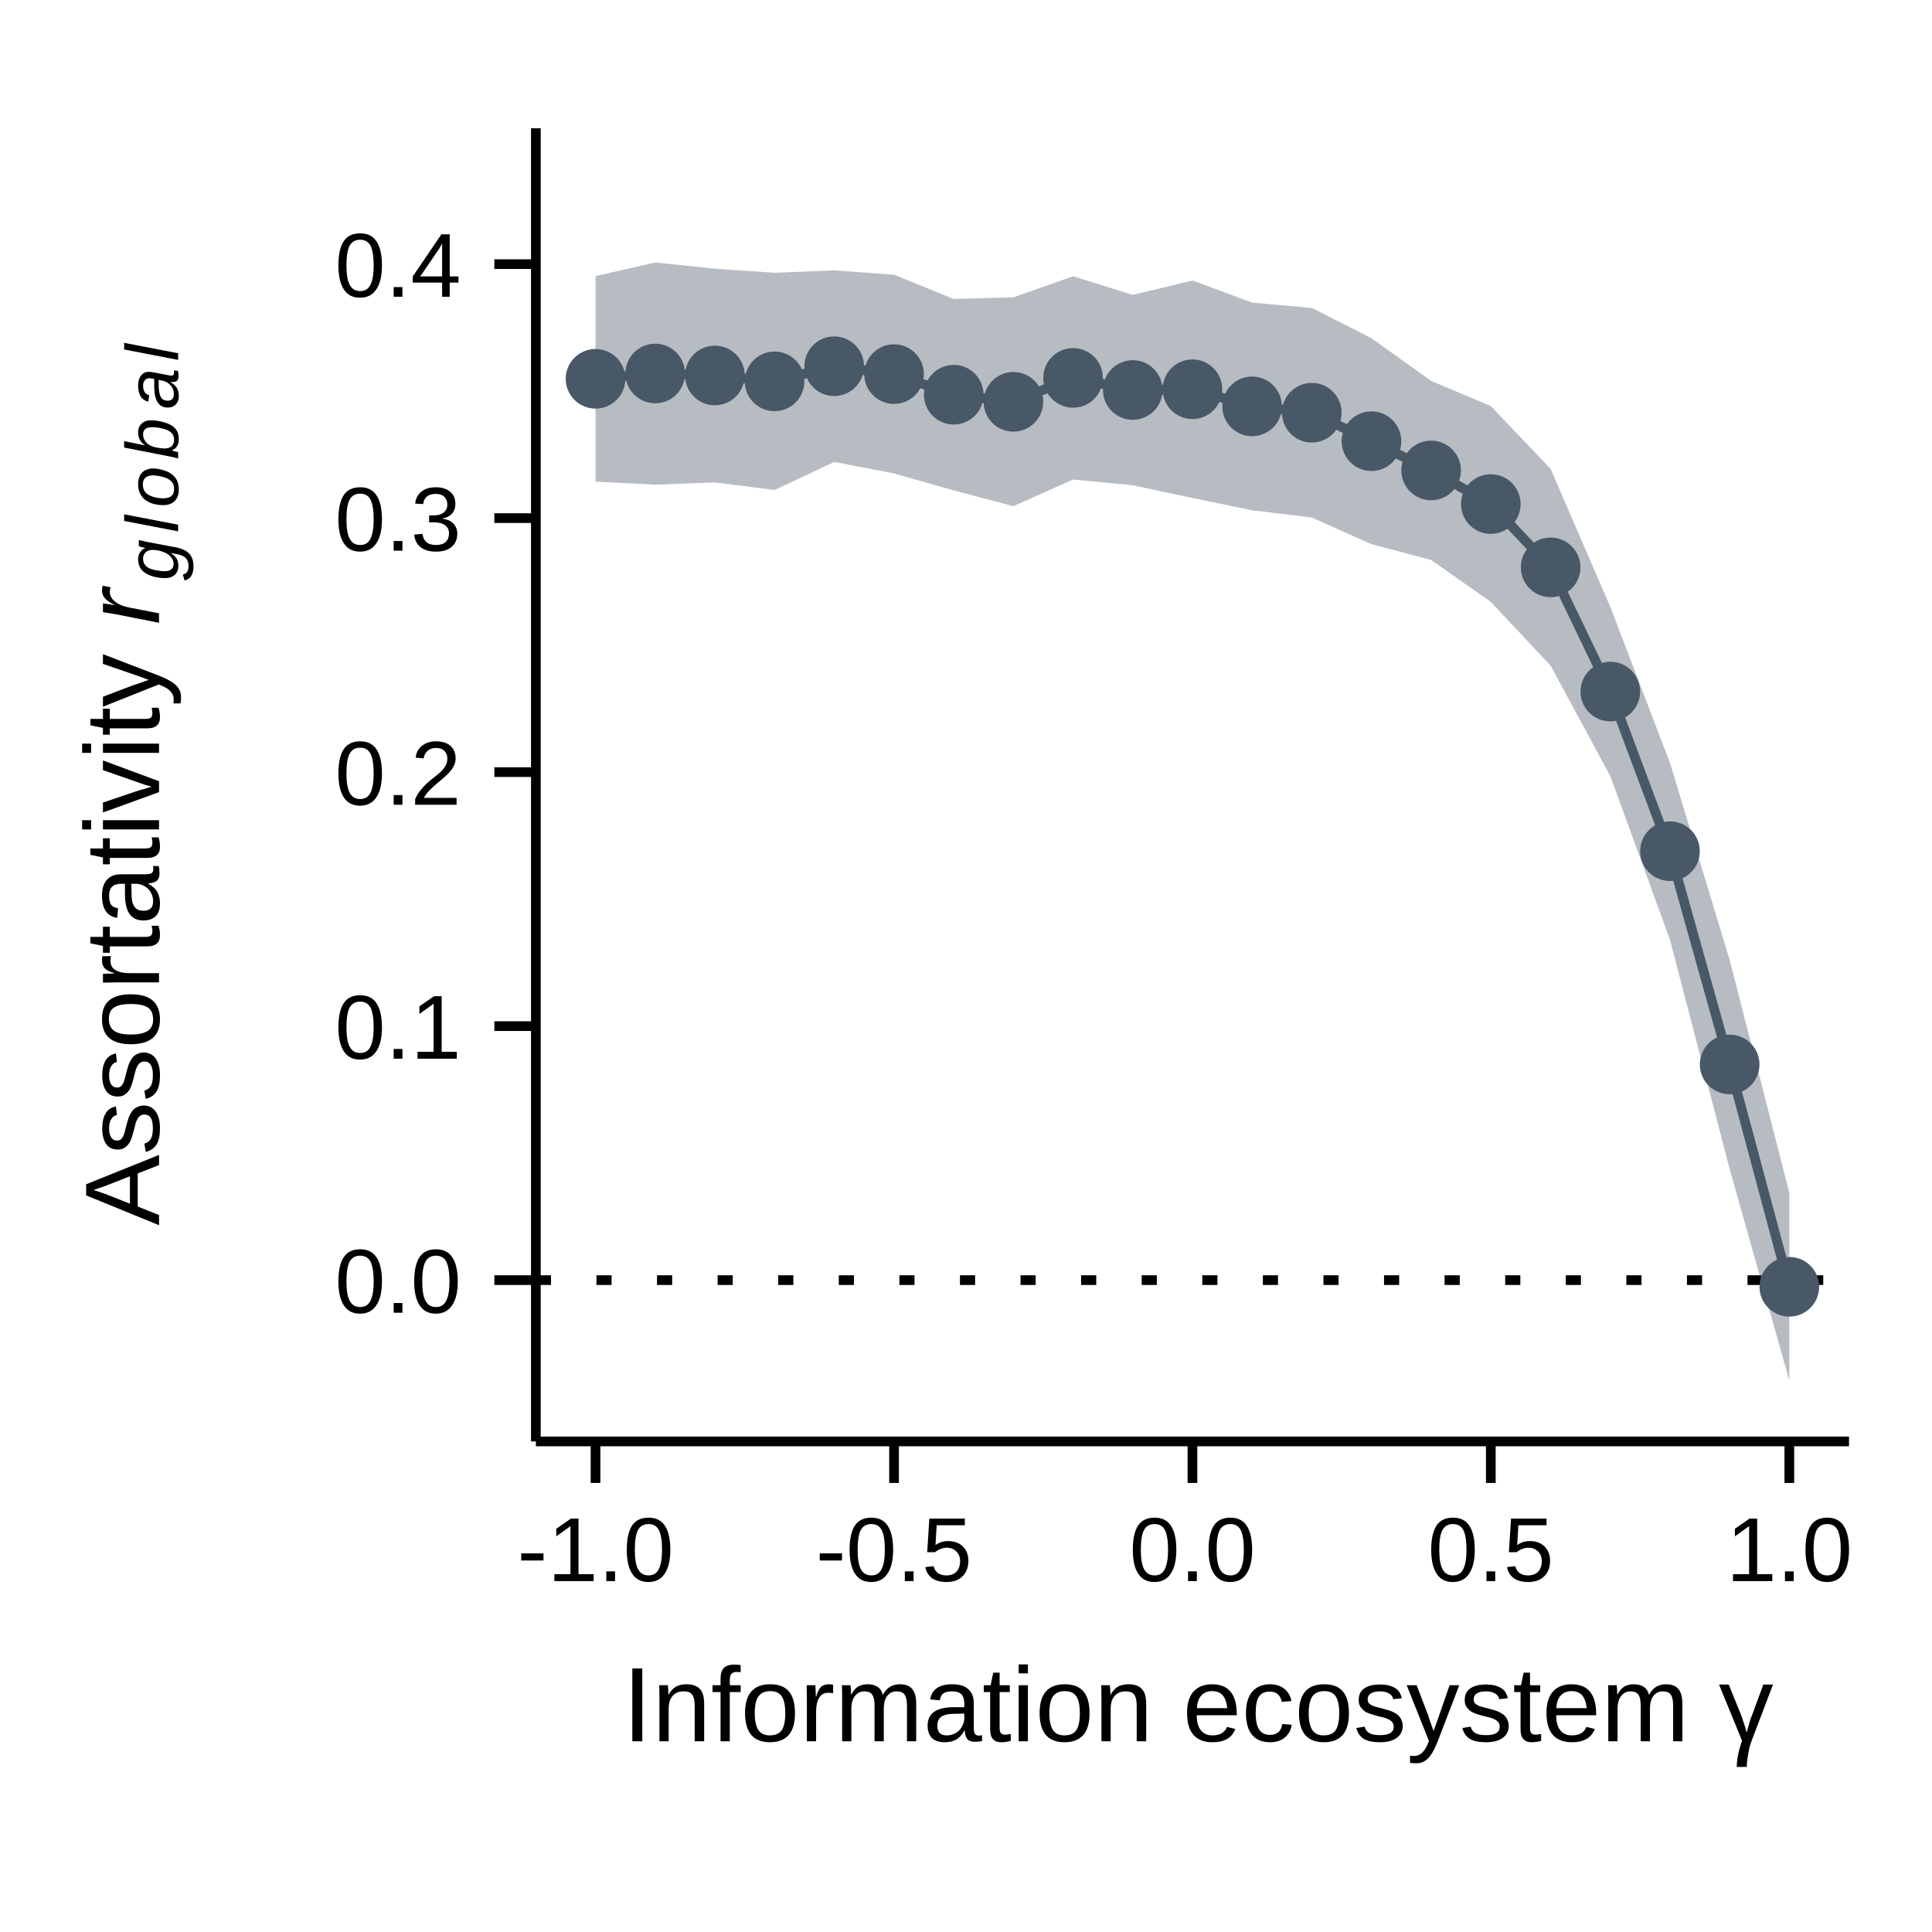
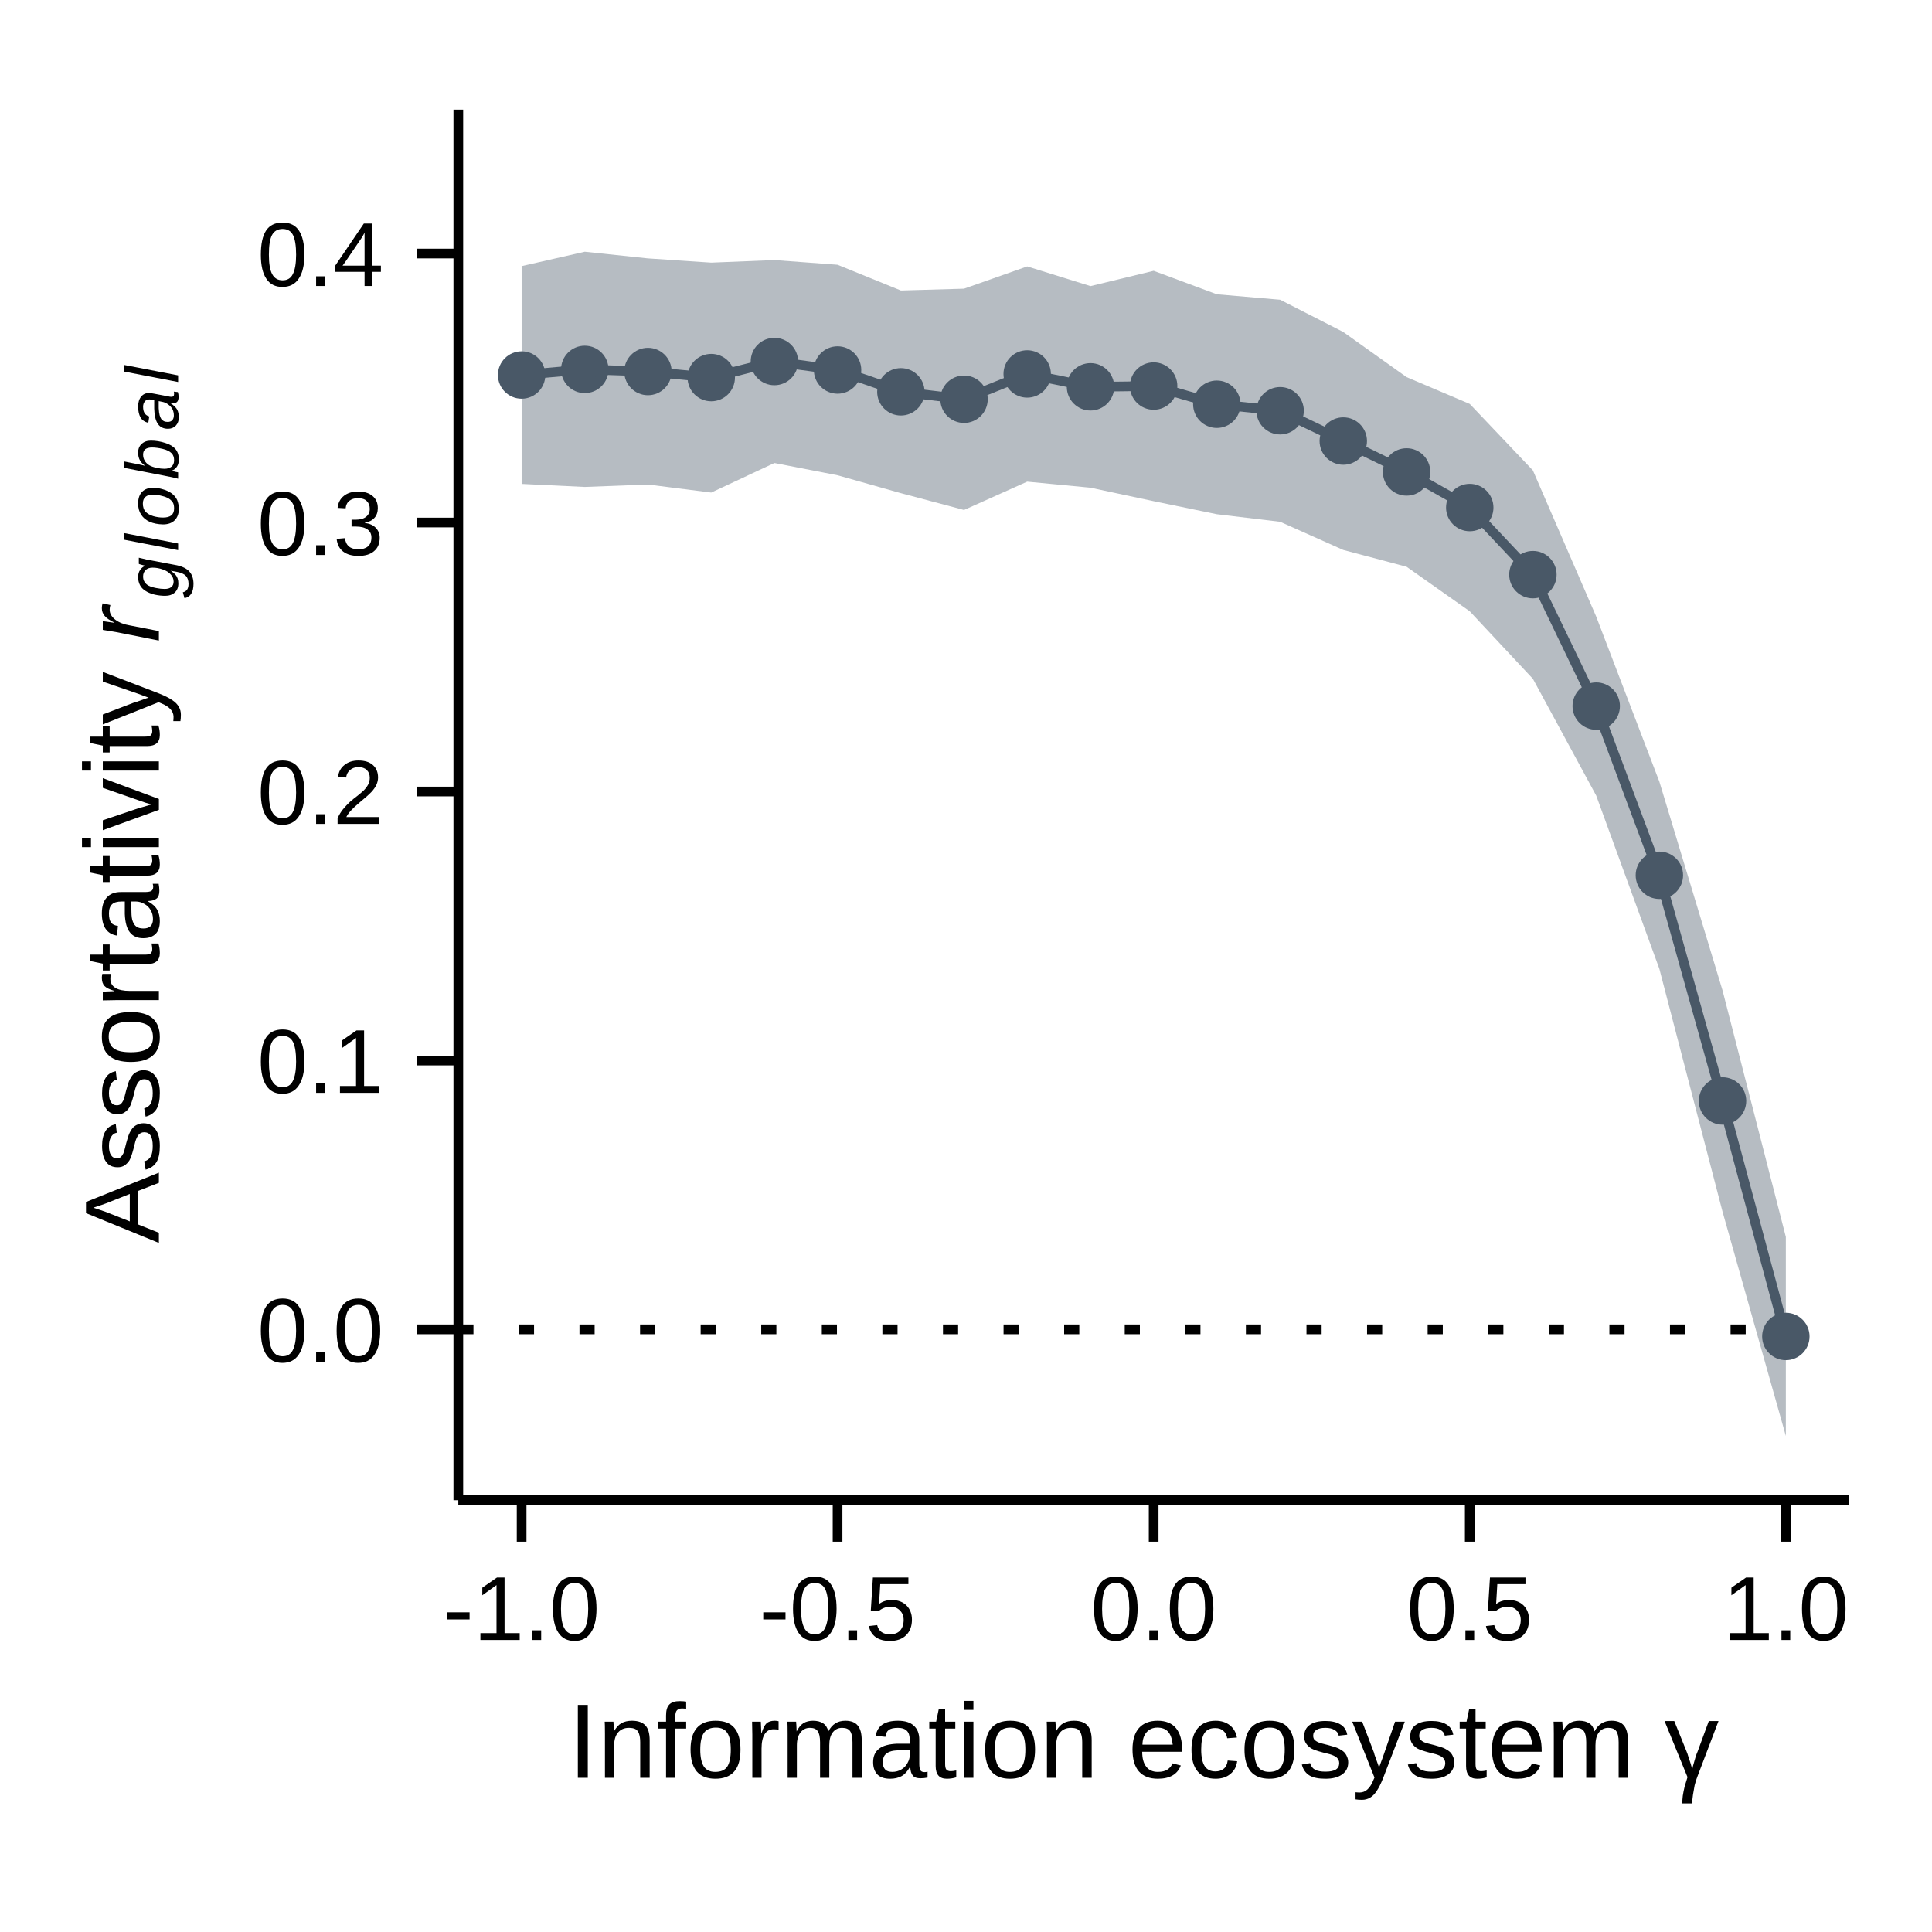
<svg xmlns="http://www.w3.org/2000/svg" viewBox="0 0 127.56 127.56">
  <defs>
    <style type="text/css">
-     line, polyline, path, rect, circle {
+     line, polyline, polygon, path, rect, circle {
      fill: none;
      stroke: #000000;
      stroke-linecap: round;
      stroke-linejoin: round;
      stroke-miterlimit: 10.00;
    }
  </style>
  </defs>
  <rect width="100%" height="100%" style="stroke: none; fill: #FFFFFF;" />
  <defs>
-     <clipPath id="cpMHwxMjcuNTU5fDEyNC41NzJ8Mi45ODY4Mg==">
-       <rect x="0.00" y="2.99" width="127.56" height="121.59" />
+     <clipPath id="cpMC4wMHwxMjcuNTZ8MTI1LjgwfDEuNzY=">
+       <rect x="0.00" y="1.76" width="127.56" height="124.05" />
    </clipPath>
  </defs>
-   <rect x="0.00" y="2.99" width="127.56" height="121.59" style="stroke-width: 1.07; stroke: #FFFFFF; fill: #FFFFFF;" clip-path="url(#cpMHwxMjcuNTU5fDEyNC41NzJ8Mi45ODY4Mg==)" />
+   <rect x="0.00" y="1.76" width="127.56" height="124.05" style="stroke-width: 1.07; stroke: #FFFFFF; fill: #FFFFFF;" clip-path="url(#cpMC4wMHwxMjcuNTZ8MTI1LjgwfDEuNzY=)" />
  <defs>
-     <clipPath id="cpMHwxMjcuNTU5fDEyNy41NTl8MA==">
+     <clipPath id="cpMC4wMHwxMjcuNTZ8MTI3LjU2fDAuMDA=">
      <rect x="0.00" y="0.00" width="127.56" height="127.56" />
    </clipPath>
  </defs>
  <defs>
-     <clipPath id="cpMzUuMzc5N3wxMjIuMDh8OTUuMTY2Mnw4LjQ2NjI3">
-       <rect x="35.38" y="8.47" width="86.70" height="86.70" />
+     <clipPath id="cpMzAuMjZ8MTIyLjA4fDk5LjA1fDcuMjQ=">
+       <rect x="30.26" y="7.24" width="91.82" height="91.82" />
    </clipPath>
  </defs>
-   <rect x="35.38" y="8.47" width="86.70" height="86.70" style="stroke-width: 1.07; stroke: none; fill: #FFFFFF;" clip-path="url(#cpMzUuMzc5N3wxMjIuMDh8OTUuMTY2Mnw4LjQ2NjI3)" />
-   <line x1="35.38" y1="84.52" x2="122.08" y2="84.52" style="stroke-width: 0.64; stroke-dasharray: 1.00,3.00; stroke-linecap: butt;" clip-path="url(#cpMzUuMzc5N3wxMjIuMDh8OTUuMTY2Mnw4LjQ2NjI3)" />
-   <polyline points="39.32,18.23 43.26,17.33 47.20,17.74 51.14,18.01 55.08,17.85 59.03,18.14 62.97,19.74 66.91,19.63 70.85,18.24 74.79,19.47 78.73,18.52 82.67,19.98 86.61,20.33 90.55,22.33 94.49,25.15 98.43,26.81 102.38,30.96 106.32,40.07 110.26,50.37 114.20,63.38 118.14,78.75 118.14,91.16 114.20,77.18 110.26,62.04 106.32,51.24 102.38,43.95 98.43,39.74 94.49,36.97 90.55,35.93 86.61,34.17 82.67,33.69 78.73,32.88 74.79,32.04 70.85,31.66 66.91,33.42 62.97,32.38 59.03,31.26 55.08,30.50 51.14,32.35 47.20,31.85 43.26,32.00 39.32,31.80 " style="stroke-width: 1.07; stroke: none; fill: #495867; fill-opacity: 0.40;" clip-path="url(#cpMzUuMzc5N3wxMjIuMDh8OTUuMTY2Mnw4LjQ2NjI3)" />
-   <polyline points="39.32,25.01 43.26,24.66 47.20,24.79 51.14,25.18 55.08,24.18 59.03,24.70 62.97,26.06 66.91,26.53 70.85,24.95 74.79,25.75 78.73,25.70 82.67,26.83 86.61,27.25 90.55,29.13 94.49,31.06 98.43,33.28 102.38,37.46 106.32,45.66 110.26,56.20 114.20,70.28 118.14,84.96 " style="stroke-width: 0.64; stroke: #495867; stroke-linecap: butt;" clip-path="url(#cpMzUuMzc5N3wxMjIuMDh8OTUuMTY2Mnw4LjQ2NjI3)" />
-   <circle cx="39.32" cy="25.01" r="1.21pt" style="stroke-width: 0.71; stroke: #495867; fill: #495867;" clip-path="url(#cpMzUuMzc5N3wxMjIuMDh8OTUuMTY2Mnw4LjQ2NjI3)" />
-   <circle cx="43.26" cy="24.66" r="1.21pt" style="stroke-width: 0.71; stroke: #495867; fill: #495867;" clip-path="url(#cpMzUuMzc5N3wxMjIuMDh8OTUuMTY2Mnw4LjQ2NjI3)" />
-   <circle cx="47.20" cy="24.79" r="1.21pt" style="stroke-width: 0.71; stroke: #495867; fill: #495867;" clip-path="url(#cpMzUuMzc5N3wxMjIuMDh8OTUuMTY2Mnw4LjQ2NjI3)" />
-   <circle cx="51.14" cy="25.18" r="1.21pt" style="stroke-width: 0.71; stroke: #495867; fill: #495867;" clip-path="url(#cpMzUuMzc5N3wxMjIuMDh8OTUuMTY2Mnw4LjQ2NjI3)" />
-   <circle cx="55.08" cy="24.18" r="1.21pt" style="stroke-width: 0.71; stroke: #495867; fill: #495867;" clip-path="url(#cpMzUuMzc5N3wxMjIuMDh8OTUuMTY2Mnw4LjQ2NjI3)" />
-   <circle cx="59.03" cy="24.70" r="1.21pt" style="stroke-width: 0.71; stroke: #495867; fill: #495867;" clip-path="url(#cpMzUuMzc5N3wxMjIuMDh8OTUuMTY2Mnw4LjQ2NjI3)" />
-   <circle cx="62.97" cy="26.06" r="1.21pt" style="stroke-width: 0.71; stroke: #495867; fill: #495867;" clip-path="url(#cpMzUuMzc5N3wxMjIuMDh8OTUuMTY2Mnw4LjQ2NjI3)" />
-   <circle cx="66.91" cy="26.53" r="1.21pt" style="stroke-width: 0.71; stroke: #495867; fill: #495867;" clip-path="url(#cpMzUuMzc5N3wxMjIuMDh8OTUuMTY2Mnw4LjQ2NjI3)" />
-   <circle cx="70.85" cy="24.95" r="1.21pt" style="stroke-width: 0.71; stroke: #495867; fill: #495867;" clip-path="url(#cpMzUuMzc5N3wxMjIuMDh8OTUuMTY2Mnw4LjQ2NjI3)" />
-   <circle cx="74.79" cy="25.75" r="1.21pt" style="stroke-width: 0.71; stroke: #495867; fill: #495867;" clip-path="url(#cpMzUuMzc5N3wxMjIuMDh8OTUuMTY2Mnw4LjQ2NjI3)" />
-   <circle cx="78.73" cy="25.70" r="1.21pt" style="stroke-width: 0.71; stroke: #495867; fill: #495867;" clip-path="url(#cpMzUuMzc5N3wxMjIuMDh8OTUuMTY2Mnw4LjQ2NjI3)" />
-   <circle cx="82.67" cy="26.83" r="1.21pt" style="stroke-width: 0.71; stroke: #495867; fill: #495867;" clip-path="url(#cpMzUuMzc5N3wxMjIuMDh8OTUuMTY2Mnw4LjQ2NjI3)" />
-   <circle cx="86.61" cy="27.25" r="1.21pt" style="stroke-width: 0.71; stroke: #495867; fill: #495867;" clip-path="url(#cpMzUuMzc5N3wxMjIuMDh8OTUuMTY2Mnw4LjQ2NjI3)" />
-   <circle cx="90.55" cy="29.13" r="1.21pt" style="stroke-width: 0.71; stroke: #495867; fill: #495867;" clip-path="url(#cpMzUuMzc5N3wxMjIuMDh8OTUuMTY2Mnw4LjQ2NjI3)" />
-   <circle cx="94.49" cy="31.06" r="1.21pt" style="stroke-width: 0.71; stroke: #495867; fill: #495867;" clip-path="url(#cpMzUuMzc5N3wxMjIuMDh8OTUuMTY2Mnw4LjQ2NjI3)" />
-   <circle cx="98.43" cy="33.28" r="1.21pt" style="stroke-width: 0.71; stroke: #495867; fill: #495867;" clip-path="url(#cpMzUuMzc5N3wxMjIuMDh8OTUuMTY2Mnw4LjQ2NjI3)" />
-   <circle cx="102.38" cy="37.46" r="1.21pt" style="stroke-width: 0.71; stroke: #495867; fill: #495867;" clip-path="url(#cpMzUuMzc5N3wxMjIuMDh8OTUuMTY2Mnw4LjQ2NjI3)" />
-   <circle cx="106.32" cy="45.66" r="1.21pt" style="stroke-width: 0.71; stroke: #495867; fill: #495867;" clip-path="url(#cpMzUuMzc5N3wxMjIuMDh8OTUuMTY2Mnw4LjQ2NjI3)" />
-   <circle cx="110.26" cy="56.20" r="1.21pt" style="stroke-width: 0.71; stroke: #495867; fill: #495867;" clip-path="url(#cpMzUuMzc5N3wxMjIuMDh8OTUuMTY2Mnw4LjQ2NjI3)" />
-   <circle cx="114.20" cy="70.28" r="1.21pt" style="stroke-width: 0.71; stroke: #495867; fill: #495867;" clip-path="url(#cpMzUuMzc5N3wxMjIuMDh8OTUuMTY2Mnw4LjQ2NjI3)" />
-   <circle cx="118.14" cy="84.96" r="1.21pt" style="stroke-width: 0.71; stroke: #495867; fill: #495867;" clip-path="url(#cpMzUuMzc5N3wxMjIuMDh8OTUuMTY2Mnw4LjQ2NjI3)" />
+   <rect x="30.26" y="7.24" width="91.82" height="91.82" style="stroke-width: 1.07; stroke: none; fill: #FFFFFF;" clip-path="url(#cpMzAuMjZ8MTIyLjA4fDk5LjA1fDcuMjQ=)" />
+   <line x1="30.26" y1="87.77" x2="122.08" y2="87.77" style="stroke-width: 0.64; stroke-dasharray: 1.00,3.00; stroke-linecap: butt;" clip-path="url(#cpMzAuMjZ8MTIyLjA4fDk5LjA1fDcuMjQ=)" />
+   <polygon points="34.44,17.57 38.61,16.62 42.78,17.06 46.96,17.34 51.13,17.17 55.30,17.48 59.48,19.18 63.65,19.06 67.82,17.59 72.00,18.89 76.17,17.88 80.34,19.43 84.52,19.79 88.69,21.92 92.87,24.90 97.04,26.67 101.21,31.06 105.39,40.71 109.56,51.61 113.73,65.39 117.91,81.67 117.91,94.81 113.73,80.00 109.56,63.97 105.39,52.53 101.21,44.82 97.04,40.36 92.87,37.42 88.69,36.31 84.52,34.45 80.34,33.95 76.17,33.09 72.00,32.20 67.82,31.80 63.65,33.67 59.48,32.56 55.30,31.38 51.13,30.57 46.96,32.52 42.78,31.99 38.61,32.15 34.44,31.95 " style="stroke-width: 0.75; stroke: none; fill: #495867; fill-opacity: 0.40;" clip-path="url(#cpMzAuMjZ8MTIyLjA4fDk5LjA1fDcuMjQ=)" />
+   <polyline points="34.44,17.57 38.61,16.62 42.78,17.06 46.96,17.34 51.13,17.17 55.30,17.48 59.48,19.18 63.65,19.06 67.82,17.59 72.00,18.89 76.17,17.88 80.34,19.43 84.52,19.79 88.69,21.92 92.87,24.90 97.04,26.67 101.21,31.06 105.39,40.71 109.56,51.61 113.73,65.39 117.91,81.67 " style="stroke-width: 1.07; stroke: none;" clip-path="url(#cpMzAuMjZ8MTIyLjA4fDk5LjA1fDcuMjQ=)" />
+   <polyline points="117.91,94.81 113.73,80.00 109.56,63.97 105.39,52.53 101.21,44.82 97.04,40.36 92.87,37.42 88.69,36.31 84.52,34.45 80.34,33.95 76.17,33.09 72.00,32.20 67.82,31.80 63.65,33.67 59.48,32.56 55.30,31.38 51.13,30.57 46.96,32.52 42.78,31.99 38.61,32.15 34.44,31.95 " style="stroke-width: 1.07; stroke: none;" clip-path="url(#cpMzAuMjZ8MTIyLjA4fDk5LjA1fDcuMjQ=)" />
+   <polyline points="34.44,24.76 38.61,24.39 42.78,24.53 46.96,24.93 51.13,23.87 55.30,24.43 59.48,25.87 63.65,26.36 67.82,24.69 72.00,25.54 76.17,25.49 80.34,26.69 84.52,27.12 88.69,29.12 92.87,31.16 97.04,33.51 101.21,37.94 105.39,46.62 109.56,57.79 113.73,72.69 117.91,88.24 " style="stroke-width: 0.64; stroke: #495867; stroke-linecap: butt;" clip-path="url(#cpMzAuMjZ8MTIyLjA4fDk5LjA1fDcuMjQ=)" />
+   <circle cx="34.44" cy="24.76" r="1.21" style="stroke-width: 0.71; stroke: #495867; fill: #495867;" clip-path="url(#cpMzAuMjZ8MTIyLjA4fDk5LjA1fDcuMjQ=)" />
+   <circle cx="38.61" cy="24.39" r="1.21" style="stroke-width: 0.71; stroke: #495867; fill: #495867;" clip-path="url(#cpMzAuMjZ8MTIyLjA4fDk5LjA1fDcuMjQ=)" />
+   <circle cx="42.78" cy="24.53" r="1.21" style="stroke-width: 0.71; stroke: #495867; fill: #495867;" clip-path="url(#cpMzAuMjZ8MTIyLjA4fDk5LjA1fDcuMjQ=)" />
+   <circle cx="46.96" cy="24.93" r="1.21" style="stroke-width: 0.71; stroke: #495867; fill: #495867;" clip-path="url(#cpMzAuMjZ8MTIyLjA4fDk5LjA1fDcuMjQ=)" />
+   <circle cx="51.13" cy="23.87" r="1.21" style="stroke-width: 0.71; stroke: #495867; fill: #495867;" clip-path="url(#cpMzAuMjZ8MTIyLjA4fDk5LjA1fDcuMjQ=)" />
+   <circle cx="55.30" cy="24.43" r="1.21" style="stroke-width: 0.71; stroke: #495867; fill: #495867;" clip-path="url(#cpMzAuMjZ8MTIyLjA4fDk5LjA1fDcuMjQ=)" />
+   <circle cx="59.48" cy="25.87" r="1.21" style="stroke-width: 0.71; stroke: #495867; fill: #495867;" clip-path="url(#cpMzAuMjZ8MTIyLjA4fDk5LjA1fDcuMjQ=)" />
+   <circle cx="63.65" cy="26.36" r="1.21" style="stroke-width: 0.71; stroke: #495867; fill: #495867;" clip-path="url(#cpMzAuMjZ8MTIyLjA4fDk5LjA1fDcuMjQ=)" />
+   <circle cx="67.82" cy="24.69" r="1.21" style="stroke-width: 0.71; stroke: #495867; fill: #495867;" clip-path="url(#cpMzAuMjZ8MTIyLjA4fDk5LjA1fDcuMjQ=)" />
+   <circle cx="72.00" cy="25.54" r="1.21" style="stroke-width: 0.71; stroke: #495867; fill: #495867;" clip-path="url(#cpMzAuMjZ8MTIyLjA4fDk5LjA1fDcuMjQ=)" />
+   <circle cx="76.17" cy="25.49" r="1.21" style="stroke-width: 0.71; stroke: #495867; fill: #495867;" clip-path="url(#cpMzAuMjZ8MTIyLjA4fDk5LjA1fDcuMjQ=)" />
+   <circle cx="80.34" cy="26.69" r="1.21" style="stroke-width: 0.71; stroke: #495867; fill: #495867;" clip-path="url(#cpMzAuMjZ8MTIyLjA4fDk5LjA1fDcuMjQ=)" />
+   <circle cx="84.52" cy="27.12" r="1.21" style="stroke-width: 0.71; stroke: #495867; fill: #495867;" clip-path="url(#cpMzAuMjZ8MTIyLjA4fDk5LjA1fDcuMjQ=)" />
+   <circle cx="88.69" cy="29.12" r="1.21" style="stroke-width: 0.71; stroke: #495867; fill: #495867;" clip-path="url(#cpMzAuMjZ8MTIyLjA4fDk5LjA1fDcuMjQ=)" />
+   <circle cx="92.87" cy="31.16" r="1.21" style="stroke-width: 0.71; stroke: #495867; fill: #495867;" clip-path="url(#cpMzAuMjZ8MTIyLjA4fDk5LjA1fDcuMjQ=)" />
+   <circle cx="97.04" cy="33.51" r="1.21" style="stroke-width: 0.71; stroke: #495867; fill: #495867;" clip-path="url(#cpMzAuMjZ8MTIyLjA4fDk5LjA1fDcuMjQ=)" />
+   <circle cx="101.21" cy="37.94" r="1.21" style="stroke-width: 0.71; stroke: #495867; fill: #495867;" clip-path="url(#cpMzAuMjZ8MTIyLjA4fDk5LjA1fDcuMjQ=)" />
+   <circle cx="105.39" cy="46.62" r="1.21" style="stroke-width: 0.71; stroke: #495867; fill: #495867;" clip-path="url(#cpMzAuMjZ8MTIyLjA4fDk5LjA1fDcuMjQ=)" />
+   <circle cx="109.56" cy="57.79" r="1.21" style="stroke-width: 0.71; stroke: #495867; fill: #495867;" clip-path="url(#cpMzAuMjZ8MTIyLjA4fDk5LjA1fDcuMjQ=)" />
+   <circle cx="113.73" cy="72.69" r="1.21" style="stroke-width: 0.71; stroke: #495867; fill: #495867;" clip-path="url(#cpMzAuMjZ8MTIyLjA4fDk5LjA1fDcuMjQ=)" />
+   <circle cx="117.91" cy="88.24" r="1.21" style="stroke-width: 0.71; stroke: #495867; fill: #495867;" clip-path="url(#cpMzAuMjZ8MTIyLjA4fDk5LjA1fDcuMjQ=)" />
  <defs>
-     <clipPath id="cpMHwxMjcuNTU5fDEyNy41NTl8MA==">
+     <clipPath id="cpMC4wMHwxMjcuNTZ8MTI3LjU2fDAuMDA=">
      <rect x="0.00" y="0.00" width="127.56" height="127.56" />
    </clipPath>
  </defs>
-   <polyline points="35.38,95.17 35.38,8.47 " style="stroke-width: 0.64; stroke-linecap: butt;" clip-path="url(#cpMHwxMjcuNTU5fDEyNy41NTl8MA==)" />
-   <g clip-path="url(#cpMHwxMjcuNTU5fDEyNy41NTl8MA==)">
-     <text x="22.11" y="86.67" style="font-size: 6.00px; font-family: Arial;" textLength="8.34px" lengthAdjust="spacingAndGlyphs">0.0</text>
+   <polyline points="30.26,99.05 30.26,7.24 " style="stroke-width: 0.64; stroke-linecap: butt;" clip-path="url(#cpMC4wMHwxMjcuNTZ8MTI3LjU2fDAuMDA=)" />
+   <g clip-path="url(#cpMC4wMHwxMjcuNTZ8MTI3LjU2fDAuMDA=)">
+     <text x="16.99" y="89.92" style="font-size: 6.00px; font-family: Arial;" textLength="8.34px" lengthAdjust="spacingAndGlyphs">0.0</text>
  </g>
-   <g clip-path="url(#cpMHwxMjcuNTU5fDEyNy41NTl8MA==)">
-     <text x="22.11" y="69.90" style="font-size: 6.00px; font-family: Arial;" textLength="8.34px" lengthAdjust="spacingAndGlyphs">0.1</text>
+   <g clip-path="url(#cpMC4wMHwxMjcuNTZ8MTI3LjU2fDAuMDA=)">
+     <text x="16.99" y="72.16" style="font-size: 6.00px; font-family: Arial;" textLength="8.34px" lengthAdjust="spacingAndGlyphs">0.1</text>
  </g>
-   <g clip-path="url(#cpMHwxMjcuNTU5fDEyNy41NTl8MA==)">
-     <text x="22.11" y="53.13" style="font-size: 6.00px; font-family: Arial;" textLength="8.34px" lengthAdjust="spacingAndGlyphs">0.2</text>
+   <g clip-path="url(#cpMC4wMHwxMjcuNTZ8MTI3LjU2fDAuMDA=)">
+     <text x="16.99" y="54.40" style="font-size: 6.00px; font-family: Arial;" textLength="8.34px" lengthAdjust="spacingAndGlyphs">0.2</text>
  </g>
-   <g clip-path="url(#cpMHwxMjcuNTU5fDEyNy41NTl8MA==)">
-     <text x="22.11" y="36.36" style="font-size: 6.00px; font-family: Arial;" textLength="8.34px" lengthAdjust="spacingAndGlyphs">0.3</text>
+   <g clip-path="url(#cpMC4wMHwxMjcuNTZ8MTI3LjU2fDAuMDA=)">
+     <text x="16.99" y="36.64" style="font-size: 6.00px; font-family: Arial;" textLength="8.34px" lengthAdjust="spacingAndGlyphs">0.3</text>
  </g>
-   <g clip-path="url(#cpMHwxMjcuNTU5fDEyNy41NTl8MA==)">
-     <text x="22.11" y="19.59" style="font-size: 6.00px; font-family: Arial;" textLength="8.34px" lengthAdjust="spacingAndGlyphs">0.4</text>
+   <g clip-path="url(#cpMC4wMHwxMjcuNTZ8MTI3LjU2fDAuMDA=)">
+     <text x="16.99" y="18.88" style="font-size: 6.00px; font-family: Arial;" textLength="8.34px" lengthAdjust="spacingAndGlyphs">0.4</text>
  </g>
-   <polyline points="32.64,84.52 35.38,84.52 " style="stroke-width: 0.64; stroke-linecap: butt;" clip-path="url(#cpMHwxMjcuNTU5fDEyNy41NTl8MA==)" />
-   <polyline points="32.64,67.75 35.38,67.75 " style="stroke-width: 0.64; stroke-linecap: butt;" clip-path="url(#cpMHwxMjcuNTU5fDEyNy41NTl8MA==)" />
-   <polyline points="32.64,50.98 35.38,50.98 " style="stroke-width: 0.64; stroke-linecap: butt;" clip-path="url(#cpMHwxMjcuNTU5fDEyNy41NTl8MA==)" />
-   <polyline points="32.64,34.21 35.38,34.21 " style="stroke-width: 0.64; stroke-linecap: butt;" clip-path="url(#cpMHwxMjcuNTU5fDEyNy41NTl8MA==)" />
-   <polyline points="32.64,17.44 35.38,17.44 " style="stroke-width: 0.64; stroke-linecap: butt;" clip-path="url(#cpMHwxMjcuNTU5fDEyNy41NTl8MA==)" />
-   <polyline points="35.38,95.17 122.08,95.17 " style="stroke-width: 0.64; stroke-linecap: butt;" clip-path="url(#cpMHwxMjcuNTU5fDEyNy41NTl8MA==)" />
-   <polyline points="39.32,97.91 39.32,95.17 " style="stroke-width: 0.64; stroke-linecap: butt;" clip-path="url(#cpMHwxMjcuNTU5fDEyNy41NTl8MA==)" />
-   <polyline points="59.03,97.91 59.03,95.17 " style="stroke-width: 0.64; stroke-linecap: butt;" clip-path="url(#cpMHwxMjcuNTU5fDEyNy41NTl8MA==)" />
-   <polyline points="78.73,97.91 78.73,95.17 " style="stroke-width: 0.64; stroke-linecap: butt;" clip-path="url(#cpMHwxMjcuNTU5fDEyNy41NTl8MA==)" />
-   <polyline points="98.43,97.91 98.43,95.17 " style="stroke-width: 0.64; stroke-linecap: butt;" clip-path="url(#cpMHwxMjcuNTU5fDEyNy41NTl8MA==)" />
-   <polyline points="118.14,97.91 118.14,95.17 " style="stroke-width: 0.64; stroke-linecap: butt;" clip-path="url(#cpMHwxMjcuNTU5fDEyNy41NTl8MA==)" />
-   <g clip-path="url(#cpMHwxMjcuNTU5fDEyNy41NTl8MA==)">
-     <text x="34.15" y="104.39" style="font-size: 6.00px; font-family: Arial;" textLength="10.34px" lengthAdjust="spacingAndGlyphs">-1.0</text>
+   <polyline points="27.52,87.77 30.26,87.77 " style="stroke-width: 0.64; stroke-linecap: butt;" clip-path="url(#cpMC4wMHwxMjcuNTZ8MTI3LjU2fDAuMDA=)" />
+   <polyline points="27.52,70.02 30.26,70.02 " style="stroke-width: 0.64; stroke-linecap: butt;" clip-path="url(#cpMC4wMHwxMjcuNTZ8MTI3LjU2fDAuMDA=)" />
+   <polyline points="27.52,52.26 30.26,52.26 " style="stroke-width: 0.64; stroke-linecap: butt;" clip-path="url(#cpMC4wMHwxMjcuNTZ8MTI3LjU2fDAuMDA=)" />
+   <polyline points="27.52,34.50 30.26,34.50 " style="stroke-width: 0.64; stroke-linecap: butt;" clip-path="url(#cpMC4wMHwxMjcuNTZ8MTI3LjU2fDAuMDA=)" />
+   <polyline points="27.52,16.74 30.26,16.74 " style="stroke-width: 0.64; stroke-linecap: butt;" clip-path="url(#cpMC4wMHwxMjcuNTZ8MTI3LjU2fDAuMDA=)" />
+   <polyline points="30.26,99.05 122.08,99.05 " style="stroke-width: 0.64; stroke-linecap: butt;" clip-path="url(#cpMC4wMHwxMjcuNTZ8MTI3LjU2fDAuMDA=)" />
+   <polyline points="34.44,101.79 34.44,99.05 " style="stroke-width: 0.64; stroke-linecap: butt;" clip-path="url(#cpMC4wMHwxMjcuNTZ8MTI3LjU2fDAuMDA=)" />
+   <polyline points="55.30,101.79 55.30,99.05 " style="stroke-width: 0.64; stroke-linecap: butt;" clip-path="url(#cpMC4wMHwxMjcuNTZ8MTI3LjU2fDAuMDA=)" />
+   <polyline points="76.17,101.79 76.17,99.05 " style="stroke-width: 0.64; stroke-linecap: butt;" clip-path="url(#cpMC4wMHwxMjcuNTZ8MTI3LjU2fDAuMDA=)" />
+   <polyline points="97.04,101.79 97.04,99.05 " style="stroke-width: 0.64; stroke-linecap: butt;" clip-path="url(#cpMC4wMHwxMjcuNTZ8MTI3LjU2fDAuMDA=)" />
+   <polyline points="117.91,101.79 117.91,99.05 " style="stroke-width: 0.64; stroke-linecap: butt;" clip-path="url(#cpMC4wMHwxMjcuNTZ8MTI3LjU2fDAuMDA=)" />
+   <g clip-path="url(#cpMC4wMHwxMjcuNTZ8MTI3LjU2fDAuMDA=)">
+     <text x="29.27" y="108.28" style="font-size: 6.00px; font-family: Arial;" textLength="10.34px" lengthAdjust="spacingAndGlyphs">-1.0</text>
  </g>
-   <g clip-path="url(#cpMHwxMjcuNTU5fDEyNy41NTl8MA==)">
-     <text x="53.86" y="104.39" style="font-size: 6.00px; font-family: Arial;" textLength="10.34px" lengthAdjust="spacingAndGlyphs">-0.5</text>
+   <g clip-path="url(#cpMC4wMHwxMjcuNTZ8MTI3LjU2fDAuMDA=)">
+     <text x="50.13" y="108.28" style="font-size: 6.00px; font-family: Arial;" textLength="10.34px" lengthAdjust="spacingAndGlyphs">-0.5</text>
  </g>
-   <g clip-path="url(#cpMHwxMjcuNTU5fDEyNy41NTl8MA==)">
-     <text x="74.56" y="104.39" style="font-size: 6.00px; font-family: Arial;" textLength="8.34px" lengthAdjust="spacingAndGlyphs">0.0</text>
+   <g clip-path="url(#cpMC4wMHwxMjcuNTZ8MTI3LjU2fDAuMDA=)">
+     <text x="72.00" y="108.28" style="font-size: 6.00px; font-family: Arial;" textLength="8.34px" lengthAdjust="spacingAndGlyphs">0.0</text>
  </g>
-   <g clip-path="url(#cpMHwxMjcuNTU5fDEyNy41NTl8MA==)">
-     <text x="94.26" y="104.39" style="font-size: 6.00px; font-family: Arial;" textLength="8.34px" lengthAdjust="spacingAndGlyphs">0.5</text>
+   <g clip-path="url(#cpMC4wMHwxMjcuNTZ8MTI3LjU2fDAuMDA=)">
+     <text x="92.87" y="108.28" style="font-size: 6.00px; font-family: Arial;" textLength="8.34px" lengthAdjust="spacingAndGlyphs">0.5</text>
  </g>
-   <g clip-path="url(#cpMHwxMjcuNTU5fDEyNy41NTl8MA==)">
-     <text x="113.97" y="104.39" style="font-size: 6.00px; font-family: Arial;" textLength="8.34px" lengthAdjust="spacingAndGlyphs">1.0</text>
+   <g clip-path="url(#cpMC4wMHwxMjcuNTZ8MTI3LjU2fDAuMDA=)">
+     <text x="113.74" y="108.28" style="font-size: 6.00px; font-family: Arial;" textLength="8.34px" lengthAdjust="spacingAndGlyphs">1.0</text>
  </g>
-   <g clip-path="url(#cpMHwxMjcuNTU5fDEyNy41NTl8MA==)">
-     <text x="41.11" y="114.97" style="font-size: 7.00px; font-family: Arial;" textLength="72.36px" lengthAdjust="spacingAndGlyphs">Information ecosystem </text>
+   <g clip-path="url(#cpMC4wMHwxMjcuNTZ8MTI3LjU2fDAuMDA=)">
+     <text x="37.51" y="117.38" style="font-size: 7.00px; font-family: Arial;" textLength="72.36px" lengthAdjust="spacingAndGlyphs">Information ecosystem </text>
  </g>
-   <g clip-path="url(#cpMHwxMjcuNTU5fDEyNy41NTl8MA==)">
-     <text x="113.47" y="114.97" style="font-size: 7.00px; font-family: Symbol;" textLength="2.88px" lengthAdjust="spacingAndGlyphs">γ</text>
+   <g clip-path="url(#cpMC4wMHwxMjcuNTZ8MTI3LjU2fDAuMDA=)">
+     <text x="109.87" y="117.38" style="font-size: 7.00px; font-family: PT Serif;" textLength="4.96px" lengthAdjust="spacingAndGlyphs">γ</text>
  </g>
-   <g clip-path="url(#cpMHwxMjcuNTU5fDEyNy41NTl8MA==)">
-     <text transform="translate(10.50,80.91) rotate(-90)" style="font-size: 7.00px; font-family: Arial;" textLength="39.68px" lengthAdjust="spacingAndGlyphs">Assortativity </text>
+   <g clip-path="url(#cpMC4wMHwxMjcuNTZ8MTI3LjU2fDAuMDA=)">
+     <text transform="translate(10.49,82.08) rotate(-90)" style="font-size: 7.00px; font-family: Arial;" textLength="39.68px" lengthAdjust="spacingAndGlyphs">Assortativity </text>
  </g>
-   <g clip-path="url(#cpMHwxMjcuNTU5fDEyNy41NTl8MA==)">
-     <text transform="translate(10.50,41.23) rotate(-90)" style="font-size: 7.00px; font-style: italic; font-family: Arial;" textLength="2.33px" lengthAdjust="spacingAndGlyphs">r</text>
+   <g clip-path="url(#cpMC4wMHwxMjcuNTZ8MTI3LjU2fDAuMDA=)">
+     <text transform="translate(10.49,42.40) rotate(-90)" style="font-size: 7.00px; font-style: italic; font-family: Arial;" textLength="2.33px" lengthAdjust="spacingAndGlyphs">r</text>
  </g>
-   <g clip-path="url(#cpMHwxMjcuNTU5fDEyNy41NTl8MA==)">
-     <text transform="translate(11.76,38.34) rotate(-90)" style="font-size: 4.90px; font-style: italic; font-family: Arial;" textLength="2.78px" lengthAdjust="spacingAndGlyphs">g</text>
+   <g clip-path="url(#cpMC4wMHwxMjcuNTZ8MTI3LjU2fDAuMDA=)">
+     <text transform="translate(11.76,39.51) rotate(-90)" style="font-size: 4.90px; font-style: italic; font-family: Arial;" textLength="2.73px" lengthAdjust="spacingAndGlyphs">g</text>
  </g>
-   <g clip-path="url(#cpMHwxMjcuNTU5fDEyNy41NTl8MA==)">
-     <text transform="translate(11.76,35.16) rotate(-90)" style="font-size: 4.90px; font-style: italic; font-family: Arial;" textLength="1.11px" lengthAdjust="spacingAndGlyphs">l</text>
+   <g clip-path="url(#cpMC4wMHwxMjcuNTZ8MTI3LjU2fDAuMDA=)">
+     <text transform="translate(11.76,36.40) rotate(-90)" style="font-size: 4.90px; font-style: italic; font-family: Arial;" textLength="1.09px" lengthAdjust="spacingAndGlyphs">l</text>
  </g>
-   <g clip-path="url(#cpMHwxMjcuNTU5fDEyNy41NTl8MA==)">
-     <text transform="translate(11.76,33.51) rotate(-90)" style="font-size: 4.90px; font-style: italic; font-family: Arial;" textLength="2.78px" lengthAdjust="spacingAndGlyphs">o</text>
+   <g clip-path="url(#cpMC4wMHwxMjcuNTZ8MTI3LjU2fDAuMDA=)">
+     <text transform="translate(11.76,34.78) rotate(-90)" style="font-size: 4.90px; font-style: italic; font-family: Arial;" textLength="2.73px" lengthAdjust="spacingAndGlyphs">o</text>
  </g>
-   <g clip-path="url(#cpMHwxMjcuNTU5fDEyNy41NTl8MA==)">
-     <text transform="translate(11.76,30.33) rotate(-90)" style="font-size: 4.90px; font-style: italic; font-family: Arial;" textLength="2.78px" lengthAdjust="spacingAndGlyphs">b</text>
+   <g clip-path="url(#cpMC4wMHwxMjcuNTZ8MTI3LjU2fDAuMDA=)">
+     <text transform="translate(11.76,31.67) rotate(-90)" style="font-size: 4.90px; font-style: italic; font-family: Arial;" textLength="2.73px" lengthAdjust="spacingAndGlyphs">b</text>
  </g>
-   <g clip-path="url(#cpMHwxMjcuNTU5fDEyNy41NTl8MA==)">
-     <text transform="translate(11.76,27.02) rotate(-90)" style="font-size: 4.90px; font-style: italic; font-family: Arial;" textLength="2.78px" lengthAdjust="spacingAndGlyphs">a</text>
+   <g clip-path="url(#cpMC4wMHwxMjcuNTZ8MTI3LjU2fDAuMDA=)">
+     <text transform="translate(11.76,28.42) rotate(-90)" style="font-size: 4.90px; font-style: italic; font-family: Arial;" textLength="2.73px" lengthAdjust="spacingAndGlyphs">a</text>
  </g>
-   <g clip-path="url(#cpMHwxMjcuNTU5fDEyNy41NTl8MA==)">
-     <text transform="translate(11.76,23.84) rotate(-90)" style="font-size: 4.90px; font-style: italic; font-family: Arial;" textLength="1.11px" lengthAdjust="spacingAndGlyphs">l</text>
+   <g clip-path="url(#cpMC4wMHwxMjcuNTZ8MTI3LjU2fDAuMDA=)">
+     <text transform="translate(11.76,25.30) rotate(-90)" style="font-size: 4.90px; font-style: italic; font-family: Arial;" textLength="1.09px" lengthAdjust="spacingAndGlyphs">l</text>
  </g>
</svg>
